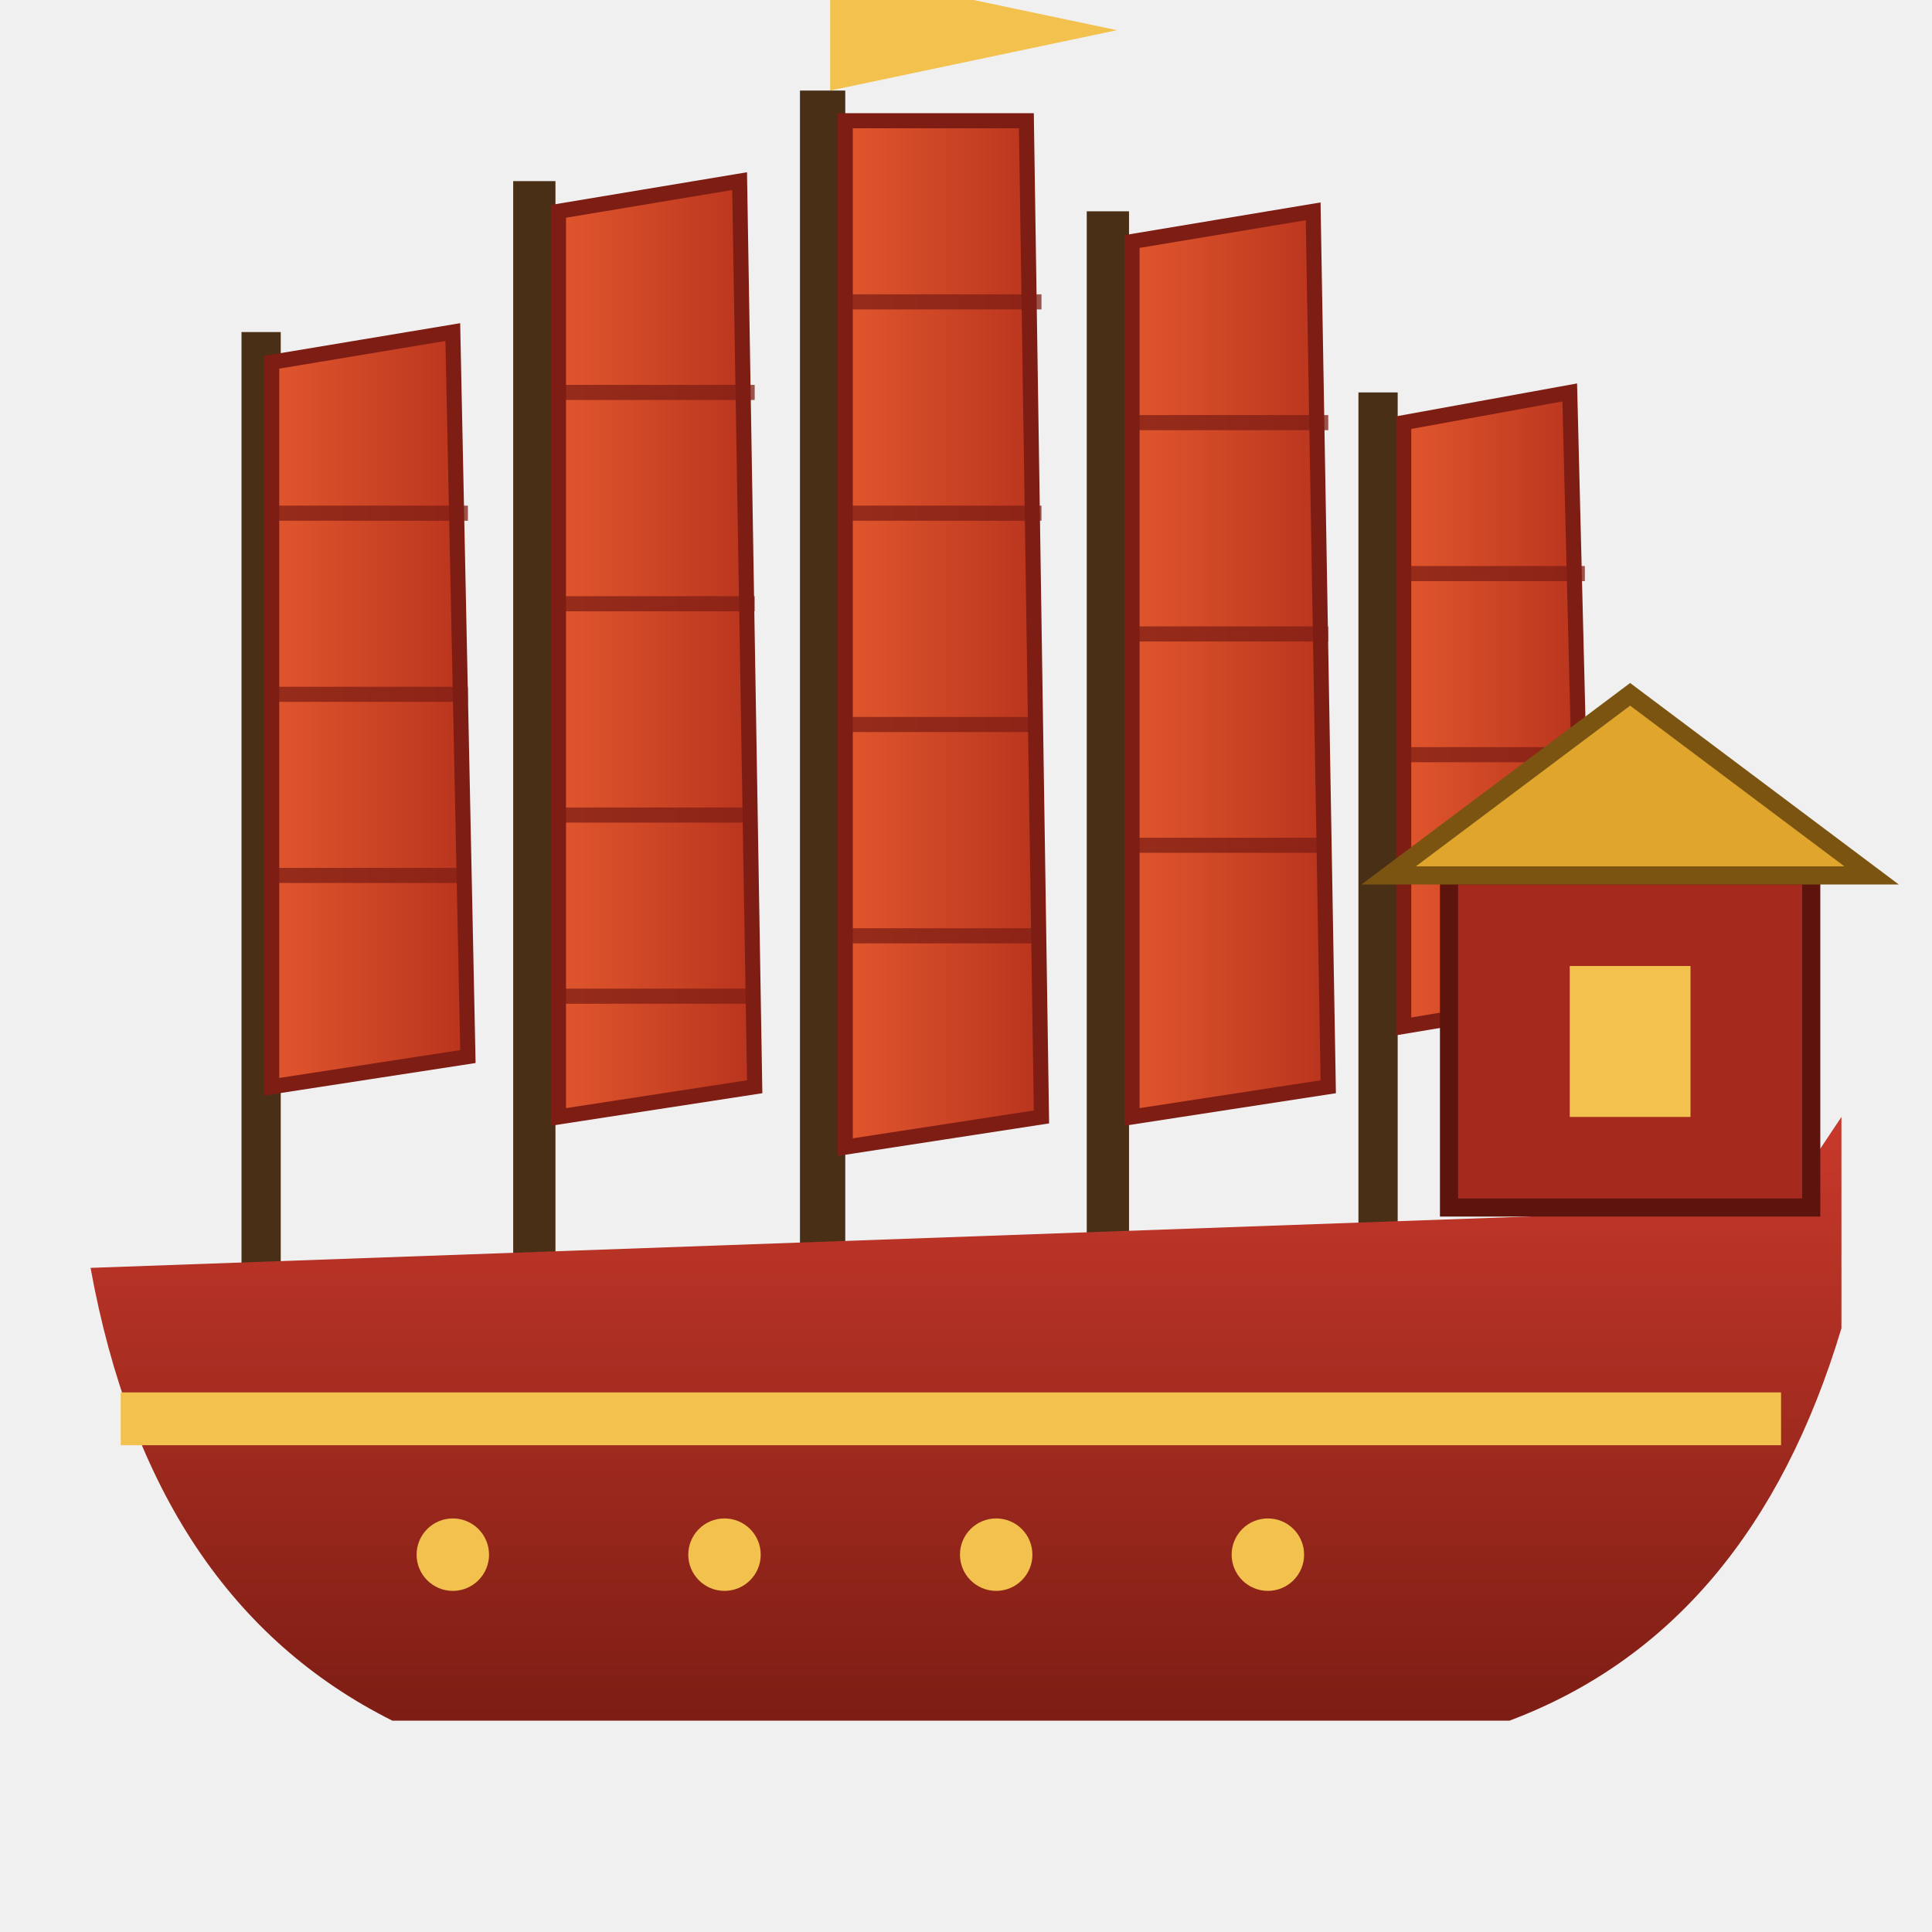
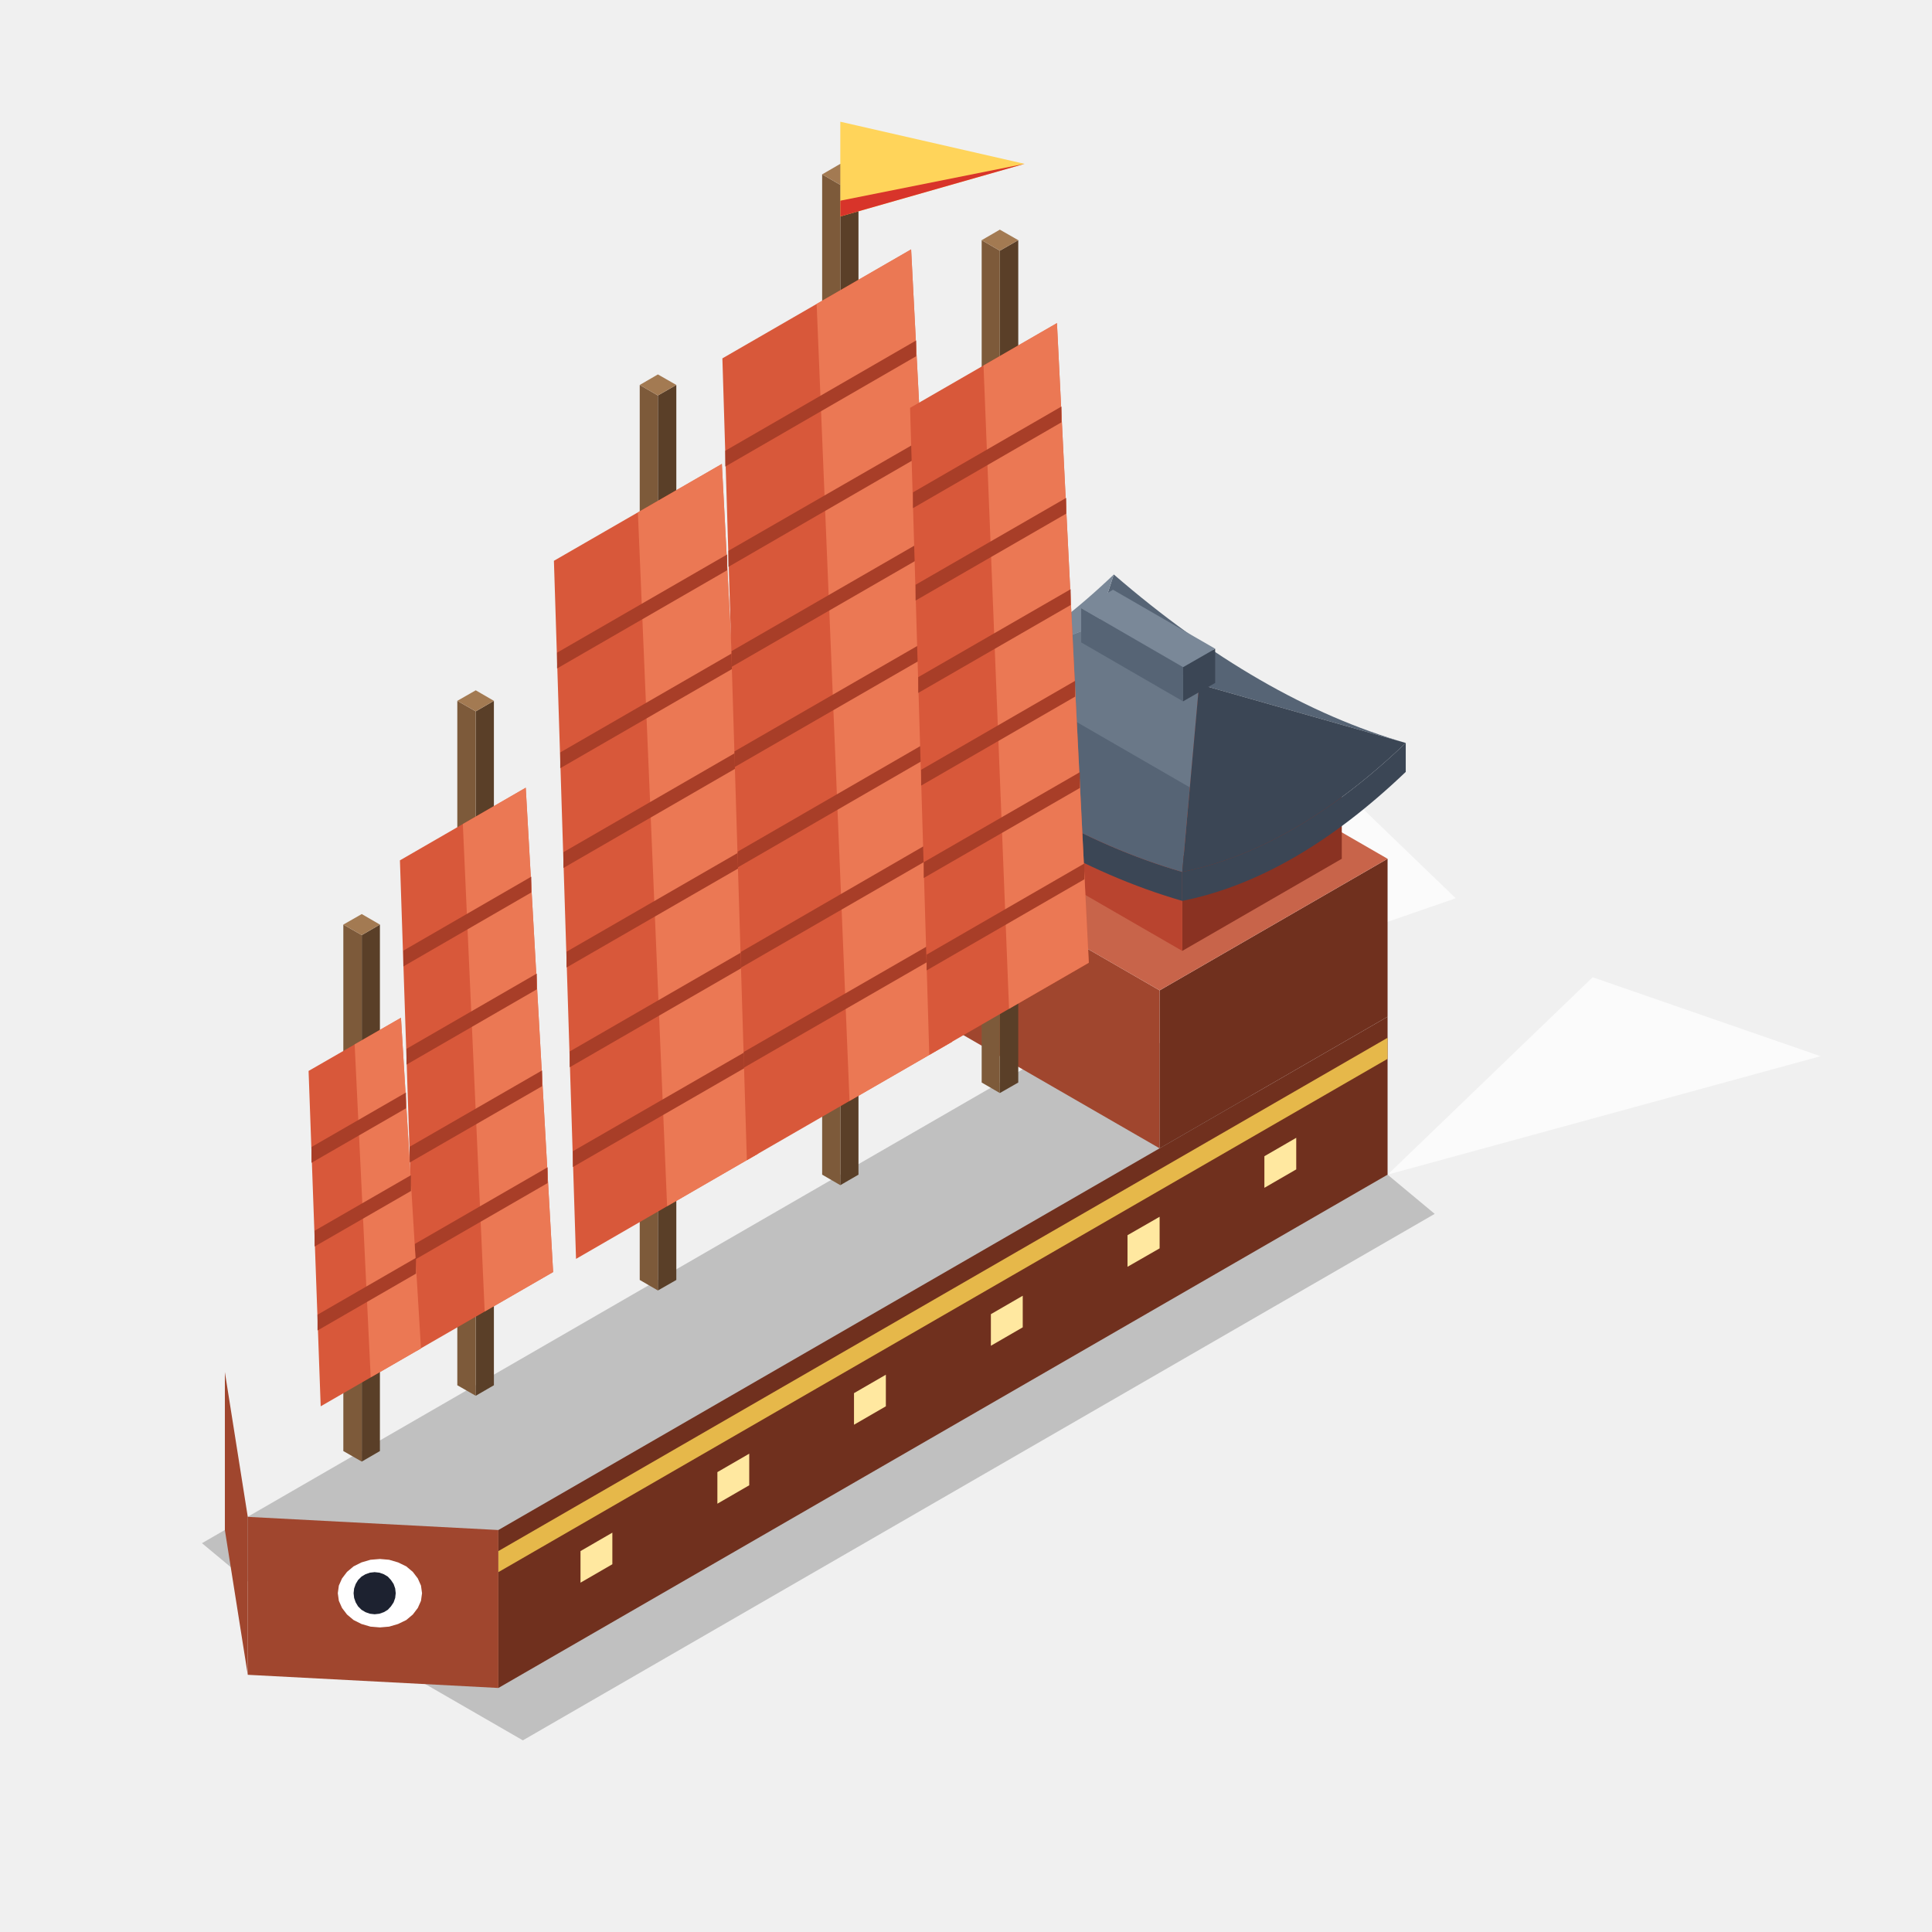
- <svg xmlns="http://www.w3.org/2000/svg" viewBox="0 0 128 128">
-   <defs>
-     <linearGradient id="h" x1="0" y1="0" x2="0" y2="1">
-       <stop offset="0" stop-color="#c8392b" />
-       <stop offset="1" stop-color="#7d1d14" />
-     </linearGradient>
-     <linearGradient id="s" x1="0" y1="0" x2="1" y2="0">
-       <stop offset="0" stop-color="#e0562d" />
-       <stop offset="1" stop-color="#b8341d" />
-     </linearGradient>
-   </defs>
-   <g fill="#4a2f17">
-     <rect x="16" y="22" width="2.6" height="62" />
-     <rect x="34" y="12" width="2.8" height="72" />
-     <rect x="53" y="6" width="3" height="78" />
-     <rect x="72" y="14" width="2.8" height="70" />
-     <rect x="90" y="26" width="2.6" height="58" />
-   </g>
-   <g fill="url(#s)" stroke="#7d1d14" stroke-width="1">
-     <path d="M18 24 L30 22 L31 70 L18 72Z" />
-     <path d="M37 14 L49 12 L50 72 L37 74Z" />
-     <path d="M56 8 L68 8 L69 74 L56 76Z" />
-     <path d="M75 16 L87 14 L88 72 L75 74Z" />
-     <path d="M93 28 L104 26 L105 66 L93 68Z" />
-   </g>
-   <g stroke="#7d1d14" stroke-width="1" opacity=".75">
-     <path d="M18 34 H31 M18 46 H31 M18 58 H31 M37 26 H50 M37 40 H50 M37 54 H50 M37 66 H50 M56 20 H69 M56 34 H69 M56 48 H69 M56 62 H69 M75 28 H88 M75 42 H88 M75 56 H88 M93 38 H105 M93 50 H105" />
-   </g>
-   <path d="M55 6 L74 2 L55 -2Z" fill="#f2c14e" />
-   <path d="M6 84 L118 80 L122 74 L122 88 Q116 108 100 114 L26 114 Q10 106 6 84Z" fill="url(#h)" />
-   <rect x="96" y="58" width="24" height="22" fill="#a52a1d" stroke="#5d140d" stroke-width="1.2" />
-   <path d="M92 58 L108 46 L124 58Z" fill="#e0a52c" stroke="#7a5410" stroke-width="1.2" />
-   <rect x="104" y="64" width="8" height="10" fill="#f2c14e" />
-   <path d="M8 94 L118 94" stroke="#f2c14e" stroke-width="3.5" />
-   <g fill="#f2c14e">
-     <circle cx="30" cy="103" r="2.4" />
-     <circle cx="48" cy="103" r="2.4" />
-     <circle cx="66" cy="103" r="2.4" />
-     <circle cx="84" cy="103" r="2.4" />
+ <svg xmlns="http://www.w3.org/2000/svg" viewBox="0 0 80 80">
+   <g transform="translate(32.91 56.27) scale(1.09)">
+     <path d="M-22.52 7L12.12 -13L22.52 -7L24.31 -5.51L-10.33 14.49L-20.73 8.49Z" fill="#000000" opacity="0.2" />
+     <path d="M12.12 -13L19.92 -22.5L25.11 -17.5Z" fill="#ffffff" opacity="0.7" />
+     <path d="M22.52 -7L38.97 -11.5L30.31 -14.5Z" fill="#ffffff" opacity="0.7" />
+     <path d="M22.52 -7L-11.26 12.5L-11.26 6.5L22.52 -13Z" fill="#70301e" />
+     <path d="M-20.78 12L-21.65 6.5L-21.65 0.5L-20.78 6Z" fill="#a0462e" />
+     <path d="M-11.26 12.5L-20.78 12L-20.78 6L-11.26 6.5Z" fill="#a0462e" />
+     <path d="M22.52 -13L13.86 -8L13.86 -14L22.52 -19Z" fill="#70301e" />
+     <path d="M3.46 -14L13.86 -8L13.86 -14L3.46 -20Z" fill="#a0462e" />
+     <path d="M12.12 -25L22.52 -19L13.86 -14L3.46 -20Z" fill="#c8644a" />
+     <path d="M20.78 -19L14.72 -15.5L14.72 -19.1L20.78 -22.6Z" fill="#8a3222" />
+     <path d="M6.06 -20.5L14.72 -15.5L14.72 -19.1L6.06 -24.1Z" fill="#b9442f" />
+     <path d="M12.12 -27.6L20.78 -22.6L14.72 -19.1L6.06 -24.1Z" fill="#dc5c44" />
+     <path d="M12.12 -29.8Q17.67 -25 23.21 -23.4L15.36 -25.63L11.49 -27.87Z" fill="#566475" />
+     <path d="M3.64 -24.9Q7.88 -25.75 12.12 -29.8L11.49 -27.87Z" fill="#7a8898" />
+     <path d="M3.64 -24.9Q9.18 -20.1 14.72 -18.5L14.72 -17.4Q9.18 -19 3.64 -23.8Z" fill="#3b4655" />
+     <path d="M14.72 -18.5Q18.97 -19.35 23.21 -23.4L23.21 -22.3Q18.97 -18.25 14.72 -17.4Z" fill="#3b4655" />
+     <path d="M3.64 -24.9Q9.18 -20.1 14.72 -18.5L15.36 -25.63L11.49 -27.87Z" fill="#566475" />
+     <path d="M7.17 -26.24L15.01 -21.71L15.36 -25.63L11.49 -27.87Z" fill="#7a8898" opacity="0.55" />
+     <path d="M14.72 -18.5Q18.97 -19.35 23.21 -23.4L15.36 -25.63Z" fill="#3b4655" />
+     <path d="M15.97 -25.68L14.75 -24.98L14.75 -26.28L15.97 -26.98Z" fill="#3b4655" />
+     <path d="M10.88 -27.22L14.75 -24.98L14.75 -26.28L10.88 -28.52Z" fill="#566475" />
+     <path d="M12.09 -29.22L15.97 -26.98L14.75 -26.28L10.88 -28.52Z" fill="#7a8898" />
+     <path d="M22.52 -11.4L-11.26 8.1L-11.26 7.3L22.52 -12.2Z" fill="#e6b84a" />
+     <path d="M19.05 -7.2L17.84 -6.5L17.84 -7.7L19.05 -8.4Z" fill="#ffe8a0" />
+     <path d="M13.86 -4.2L12.64 -3.5L12.64 -4.7L13.86 -5.4Z" fill="#ffe8a0" />
+     <path d="M8.66 -1.2L7.45 -0.5L7.45 -1.7L8.66 -2.4Z" fill="#ffe8a0" />
+     <path d="M3.46 1.8L2.25 2.5L2.25 1.3L3.46 0.6Z" fill="#ffe8a0" />
+     <path d="M-1.73 4.8L-2.94 5.5L-2.94 4.3L-1.73 3.6Z" fill="#ffe8a0" />
+     <path d="M-6.93 7.8L-8.14 8.5L-8.14 7.3L-6.93 6.6Z" fill="#ffe8a0" />
+     <path d="M-14.16 8.9L-14.2 9.19L-14.32 9.46L-14.51 9.71L-14.76 9.92L-15.07 10.07L-15.41 10.17L-15.76 10.2L-16.12 10.17L-16.46 10.07L-16.76 9.92L-17.01 9.71L-17.2 9.46L-17.32 9.19L-17.36 8.9L-17.32 8.61L-17.2 8.34L-17.01 8.09L-16.76 7.88L-16.46 7.73L-16.12 7.63L-15.76 7.6L-15.41 7.63L-15.07 7.73L-14.76 7.88L-14.51 8.09L-14.32 8.34L-14.2 8.61Z" fill="#ffffff" />
+     <path d="M-15.16 8.9L-15.18 9.08L-15.24 9.25L-15.34 9.4L-15.46 9.53L-15.61 9.62L-15.78 9.68L-15.96 9.7L-16.14 9.68L-16.31 9.62L-16.46 9.53L-16.59 9.4L-16.68 9.25L-16.74 9.08L-16.76 8.9L-16.74 8.72L-16.68 8.55L-16.59 8.4L-16.46 8.27L-16.31 8.18L-16.14 8.12L-15.96 8.1L-15.78 8.12L-15.61 8.18L-15.46 8.27L-15.34 8.4L-15.24 8.55L-15.18 8.72Z" fill="#1d2230" />
+     <path d="M-11.43 1L-12.12 1.4L-12.12 -24.6L-11.43 -25Z" fill="#5a3f28" />
+     <path d="M-12.82 1L-12.12 1.4L-12.12 -24.6L-12.82 -25Z" fill="#7d5a3a" />
+     <path d="M-12.12 -25.4L-11.43 -25L-12.12 -24.6L-12.82 -25Z" fill="#a37a52" />
+     <g>
+       <animateTransform attributeName="transform" type="translate" values="0 0;-.4 .2;0 0" dur="2.4s" repeatCount="indefinite" />
+       <path d="M-9.18 -3.3L-14.38 -0.3L-15 -18.94L-10.22 -21.7Z" fill="#d8583a" />
+       <path d="M-9.18 -3.3L-11.78 -1.8L-12.61 -20.32L-10.22 -21.7Z" fill="#f0805a" opacity="0.8" />
+       <path d="M-9.39 -7.28L-14.5 -4.33L-14.5 -3.73L-9.39 -6.68Z" fill="#a83e28" />
+       <path d="M-9.6 -10.96L-14.63 -8.06L-14.63 -7.46L-9.6 -10.36Z" fill="#a83e28" />
+       <path d="M-9.8 -14.64L-14.75 -11.78L-14.75 -11.18L-9.8 -14.04Z" fill="#a83e28" />
+       <path d="M-10.01 -18.32L-14.87 -15.51L-14.87 -14.91L-10.01 -17.72Z" fill="#a83e28" />
+     </g>
+     <path d="M-4.5 -3L-5.2 -2.6L-5.2 -36.6L-4.5 -37Z" fill="#5a3f28" />
+     <path d="M-5.89 -3L-5.2 -2.6L-5.2 -36.6L-5.89 -37Z" fill="#7d5a3a" />
+     <path d="M-5.2 -37.4L-4.5 -37L-5.2 -36.6L-5.89 -37Z" fill="#a37a52" />
+     <g>
+       <animateTransform attributeName="transform" type="translate" values="0 0;-.4 .2;0 0" dur="2.7s" repeatCount="indefinite" />
+       <path d="M-1.39 -7.8L-8.31 -3.8L-9.15 -30.32L-2.77 -34Z" fill="#d8583a" />
+       <path d="M-1.39 -7.8L-4.85 -5.8L-5.96 -32.16L-2.77 -34Z" fill="#f0805a" opacity="0.8" />
+       <path d="M-1.58 -11.84L-8.43 -7.89L-8.43 -7.29L-1.58 -11.24Z" fill="#a83e28" />
+       <path d="M-1.78 -15.59L-8.55 -11.68L-8.55 -11.08L-1.78 -14.99Z" fill="#a83e28" />
+       <path d="M-1.98 -19.33L-8.67 -15.47L-8.67 -14.87L-1.98 -18.73Z" fill="#a83e28" />
+       <path d="M-2.18 -23.07L-8.79 -19.25L-8.79 -18.65L-2.18 -22.47Z" fill="#a83e28" />
+       <path d="M-2.38 -26.81L-8.91 -23.04L-8.91 -22.44L-2.38 -26.21Z" fill="#a83e28" />
+       <path d="M-2.57 -30.56L-9.03 -26.83L-9.03 -26.23L-2.57 -29.96Z" fill="#a83e28" />
+     </g>
+     <path d="M2.42 -7L1.73 -6.6L1.73 -44.6L2.42 -45Z" fill="#5a3f28" />
+     <path d="M1.04 -7L1.73 -6.6L1.73 -44.6L1.04 -45Z" fill="#7d5a3a" />
+     <path d="M1.73 -45.4L2.42 -45L1.73 -44.6L1.04 -45Z" fill="#a37a52" />
+     <g>
+       <animateTransform attributeName="transform" type="translate" values="0 0;-.4 .2;0 0" dur="3.0s" repeatCount="indefinite" />
+       <path d="M5.98 -12.05L-1.82 -7.55L-2.75 -38.01L4.42 -42.15Z" fill="#d8583a" />
+       <path d="M5.98 -12.05L2.08 -9.8L0.83 -40.08L4.42 -42.15Z" fill="#f0805a" opacity="0.8" />
+       <path d="M5.78 -16.11L-1.94 -11.66L-1.94 -11.06L5.78 -15.51Z" fill="#a83e28" />
+       <path d="M5.59 -19.88L-2.05 -15.46L-2.05 -14.86L5.59 -19.27Z" fill="#a83e28" />
+       <path d="M5.39 -23.64L-2.17 -19.27L-2.17 -18.67L5.39 -23.04Z" fill="#a83e28" />
+       <path d="M5.2 -27.4L-2.29 -23.08L-2.29 -22.48L5.2 -26.8Z" fill="#a83e28" />
+       <path d="M5 -31.16L-2.4 -26.89L-2.4 -26.29L5 -30.56Z" fill="#a83e28" />
+       <path d="M4.81 -34.92L-2.52 -30.7L-2.52 -30.09L4.81 -34.33Z" fill="#a83e28" />
+       <path d="M4.61 -38.69L-2.64 -34.5L-2.64 -33.9L4.61 -38.09Z" fill="#a83e28" />
+     </g>
+     <path d="M8.49 -10.5L7.79 -10.1L7.79 -42.1L8.49 -42.5Z" fill="#5a3f28" />
+     <path d="M7.1 -10.5L7.79 -10.1L7.79 -42.1L7.1 -42.5Z" fill="#7d5a3a" />
+     <path d="M7.79 -42.9L8.49 -42.5L7.79 -42.1L7.1 -42.5Z" fill="#a37a52" />
+     <g>
+       <animateTransform attributeName="transform" type="translate" values="0 0;-.4 .2;0 0" dur="3.3s" repeatCount="indefinite" />
+       <path d="M11.17 -15.05L5.11 -11.55L4.38 -36.13L9.96 -39.35Z" fill="#d8583a" />
+       <path d="M11.17 -15.05L8.14 -13.3L7.17 -37.74L9.96 -39.35Z" fill="#f0805a" opacity="0.8" />
+       <path d="M11 -18.82L5.01 -15.36L5.01 -14.76L11 -18.22Z" fill="#a83e28" />
+       <path d="M10.83 -22.29L4.9 -18.87L4.9 -18.27L10.83 -21.69Z" fill="#a83e28" />
+       <path d="M10.65 -25.76L4.8 -22.38L4.8 -21.78L10.65 -25.16Z" fill="#a83e28" />
+       <path d="M10.48 -29.24L4.69 -25.9L4.69 -25.3L10.48 -28.64Z" fill="#a83e28" />
+       <path d="M10.31 -32.71L4.59 -29.41L4.59 -28.81L10.31 -32.11Z" fill="#a83e28" />
+       <path d="M10.13 -36.18L4.49 -32.92L4.49 -32.32L10.13 -35.58Z" fill="#a83e28" />
+     </g>
+     <path d="M-15.76 3.5L-16.45 3.9L-16.45 -16.1L-15.76 -16.5Z" fill="#5a3f28" />
+     <path d="M-17.15 3.5L-16.45 3.9L-16.45 -16.1L-17.15 -16.5Z" fill="#7d5a3a" />
+     <path d="M-16.45 -16.9L-15.76 -16.5L-16.45 -16.1L-17.15 -16.5Z" fill="#a37a52" />
+     <g>
+       <animateTransform attributeName="transform" type="translate" values="0 0;-.4 .2;0 0" dur="3.6s" repeatCount="indefinite" />
+       <path d="M-14.2 -0.4L-18.01 1.8L-18.47 -10.94L-14.96 -12.96Z" fill="#d8583a" />
+       <path d="M-14.2 -0.4L-16.11 0.7L-16.72 -11.95L-14.96 -12.96Z" fill="#f0805a" opacity="0.8" />
+       <path d="M-14.39 -3.84L-18.13 -1.68L-18.13 -1.08L-14.39 -3.24Z" fill="#a83e28" />
+       <path d="M-14.58 -6.98L-18.24 -4.87L-18.24 -4.27L-14.58 -6.38Z" fill="#a83e28" />
+       <path d="M-14.77 -10.12L-18.36 -8.05L-18.36 -7.45L-14.77 -9.52Z" fill="#a83e28" />
+     </g>
+     <g>
+       <animateTransform attributeName="transform" type="skewY" values="0;-8;0;8;0" dur="1.4s" repeatCount="indefinite" />
+       <path d="M1.73 -47.00L8.73 -45.40L1.73 -43.40Z" fill="#ffd45a" />
+       <path d="M1.73 -44.00L7.73 -45.20L8.73 -45.40L1.73 -43.40Z" fill="#d8342a" />
+     </g>
+     <path fill="#ffffff" fill-rule="evenodd" opacity="0" d="M-27.38 11.00a1.40 0.70 0 1 0 2.80 0a1.40 0.70 0 1 0 -2.80 0ZM-27.13 11.00a1.15 0.57 0 1 0 2.30 0a1.15 0.57 0 1 0 -2.30 0Z">
+       <animate attributeName="d" values="M-27.38 11.00a1.40 0.70 0 1 0 2.80 0a1.40 0.70 0 1 0 -2.80 0ZM-27.13 11.00a1.15 0.57 0 1 0 2.30 0a1.15 0.57 0 1 0 -2.30 0Z;M-31.98 11.00a6.00 3.00 0 1 0 12.00 0a6.00 3.00 0 1 0 -12.00 0ZM-30.90 11.00a4.92 2.46 0 1 0 9.84 0a4.92 2.46 0 1 0 -9.84 0Z" dur="3s" begin="0s" repeatCount="indefinite" />
+       <animate attributeName="opacity" values="0.45;0" dur="3s" begin="0s" repeatCount="indefinite" />
+     </path>
+     <path fill="#ffffff" fill-rule="evenodd" opacity="0" d="M-23.92 15.00a1.40 0.70 0 1 0 2.80 0a1.40 0.70 0 1 0 -2.80 0ZM-23.66 15.00a1.15 0.57 0 1 0 2.30 0a1.15 0.57 0 1 0 -2.30 0Z">
+       <animate attributeName="d" values="M-23.92 15.00a1.40 0.70 0 1 0 2.80 0a1.40 0.70 0 1 0 -2.80 0ZM-23.66 15.00a1.15 0.57 0 1 0 2.30 0a1.15 0.57 0 1 0 -2.30 0Z;M-28.52 15.00a6.00 3.00 0 1 0 12.00 0a6.00 3.00 0 1 0 -12.00 0ZM-27.44 15.00a4.92 2.46 0 1 0 9.84 0a4.92 2.46 0 1 0 -9.84 0Z" dur="3s" begin="1s" repeatCount="indefinite" />
+       <animate attributeName="opacity" values="0.45;0" dur="3s" begin="1s" repeatCount="indefinite" />
+     </path>
+     <path fill="#ffffff" fill-rule="evenodd" opacity="0" d="M-20.45 19.00a1.40 0.70 0 1 0 2.80 0a1.40 0.70 0 1 0 -2.80 0ZM-20.20 19.00a1.15 0.57 0 1 0 2.30 0a1.15 0.57 0 1 0 -2.30 0Z">
+       <animate attributeName="d" values="M-20.45 19.00a1.40 0.70 0 1 0 2.80 0a1.40 0.70 0 1 0 -2.80 0ZM-20.20 19.00a1.15 0.57 0 1 0 2.30 0a1.15 0.57 0 1 0 -2.30 0Z;M-25.05 19.00a6.00 3.00 0 1 0 12.00 0a6.00 3.00 0 1 0 -12.00 0ZM-23.97 19.00a4.92 2.46 0 1 0 9.84 0a4.92 2.46 0 1 0 -9.84 0Z" dur="3s" begin="2s" repeatCount="indefinite" />
+       <animate attributeName="opacity" values="0.45;0" dur="3s" begin="2s" repeatCount="indefinite" />
+     </path>
  </g>
</svg>
